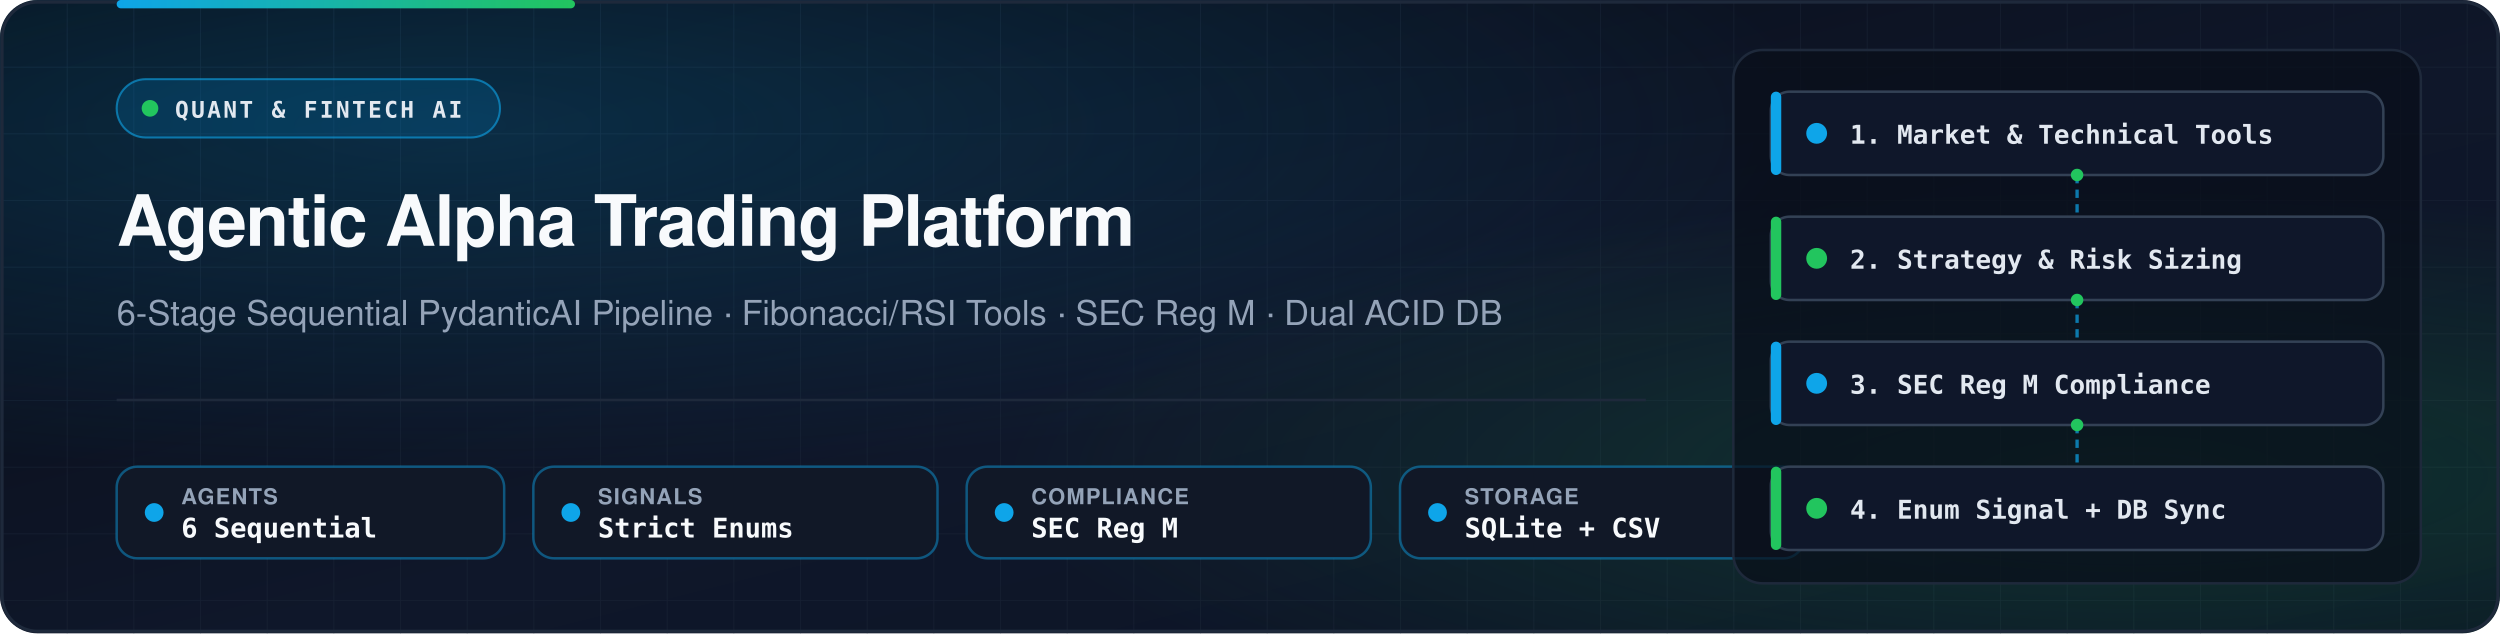
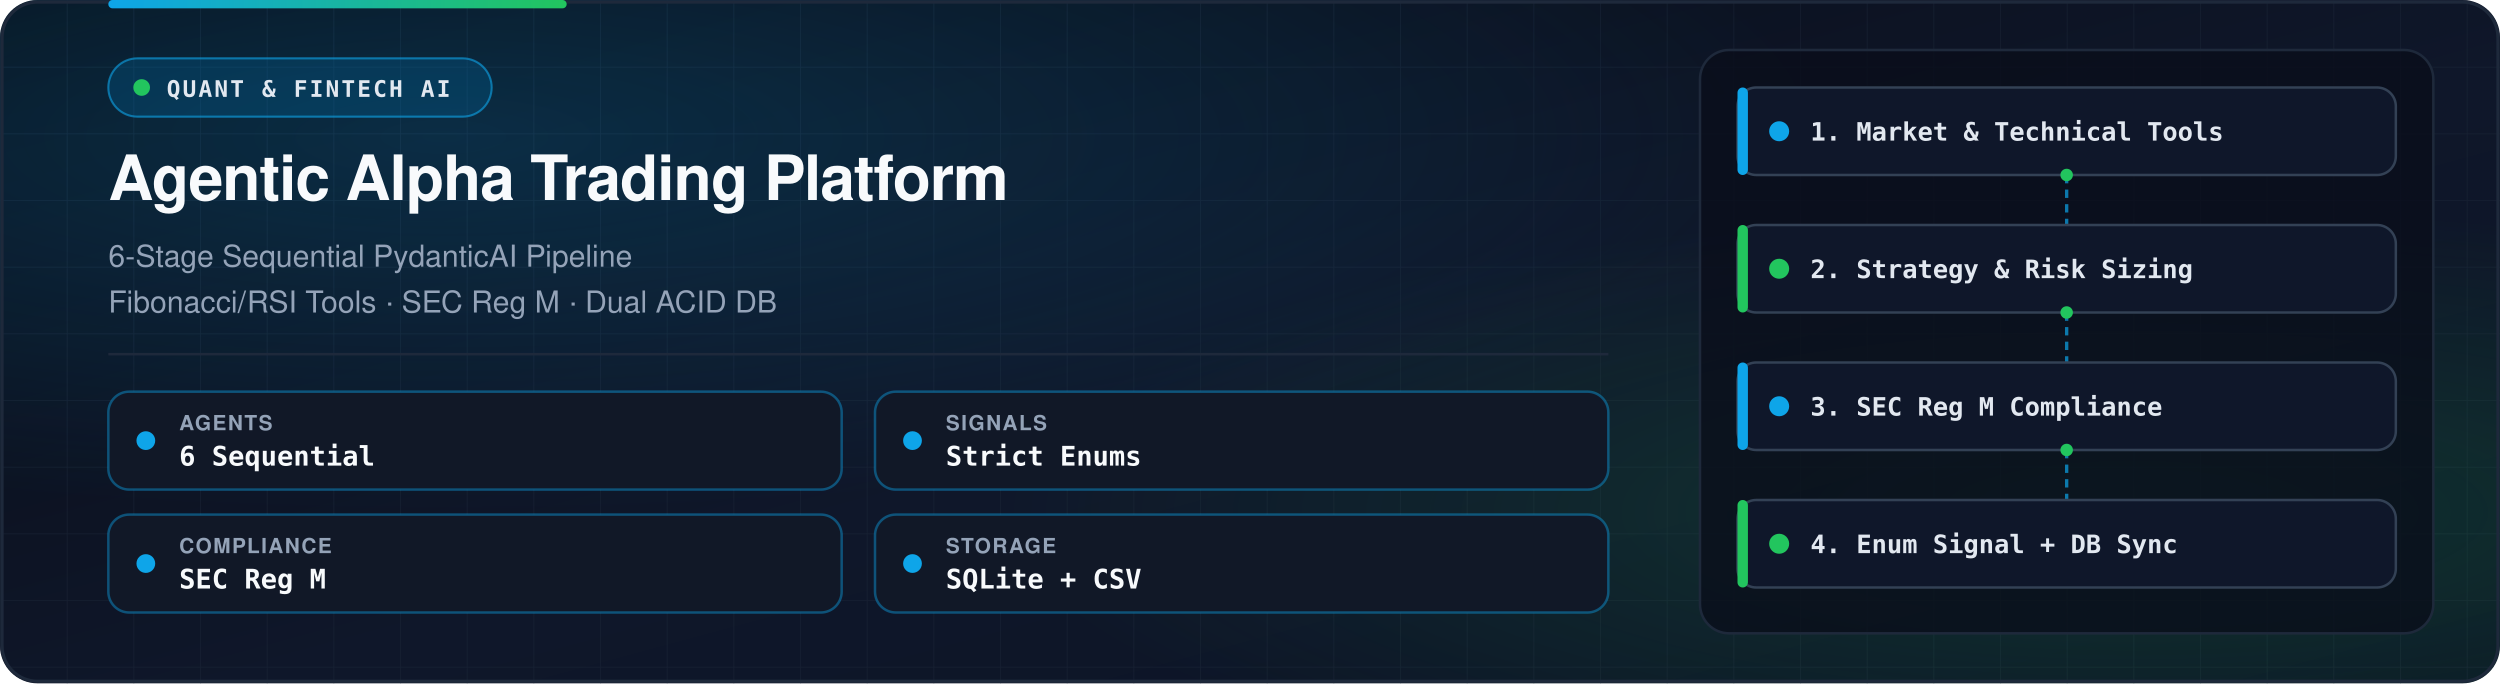
- <svg xmlns="http://www.w3.org/2000/svg" viewBox="0 0 1200 304" width="100%" role="img" aria-label="Agentic Alpha Trading Platform">
+ <svg xmlns="http://www.w3.org/2000/svg" viewBox="0 0 1200 328" width="100%" role="img" aria-label="Agentic Alpha Trading Platform">
  <defs>
    <linearGradient id="bgGrad" x1="0%" y1="0%" x2="100%" y2="100%">
      <stop offset="0%" stop-color="#070B14" />
      <stop offset="55%" stop-color="#0F172A" />
      <stop offset="100%" stop-color="#0B1324" />
    </linearGradient>
    <linearGradient id="accentGrad" x1="0%" y1="0%" x2="100%" y2="0%">
      <stop offset="0%" stop-color="#0EA5E9" />
      <stop offset="100%" stop-color="#22C55E" />
    </linearGradient>
    <radialGradient id="glowA" cx="18%" cy="20%" r="55%">
      <stop offset="0%" stop-color="#0EA5E9" stop-opacity="0.20" />
      <stop offset="100%" stop-color="#0EA5E9" stop-opacity="0" />
    </radialGradient>
    <radialGradient id="glowB" cx="85%" cy="75%" r="45%">
      <stop offset="0%" stop-color="#22C55E" stop-opacity="0.18" />
      <stop offset="100%" stop-color="#22C55E" stop-opacity="0" />
    </radialGradient>
    <pattern id="grid" width="32" height="32" patternUnits="userSpaceOnUse">
      <path d="M 32 0 L 0 0 0 32" fill="none" stroke="#1E293B" stroke-width="0.7" stroke-opacity="0.55" />
    </pattern>
  </defs>
-   <rect width="1200" height="304" rx="18" fill="url(#bgGrad)" />
-   <rect width="1200" height="304" rx="18" fill="url(#grid)" />
-   <rect width="1200" height="304" rx="18" fill="url(#glowA)" />
-   <rect width="1200" height="304" rx="18" fill="url(#glowB)" />
-   <rect x="1" y="1" width="1198" height="302" rx="17" fill="none" stroke="#1E293B" stroke-width="1.5" />
-   <rect x="56" y="0" width="220" height="4" rx="2" fill="url(#accentGrad)" />
-   <g transform="translate(56, 38)">
+   <rect width="1200" height="328" rx="18" fill="url(#bgGrad)" />
+   <rect width="1200" height="328" rx="18" fill="url(#grid)" />
+   <rect width="1200" height="328" rx="18" fill="url(#glowA)" />
+   <rect width="1200" height="328" rx="18" fill="url(#glowB)" />
+   <rect x="1" y="1" width="1198" height="326" rx="17" fill="none" stroke="#1E293B" stroke-width="1.5" />
+   <rect x="52" y="0" width="220" height="4" rx="2" fill="url(#accentGrad)" />
+   <g transform="translate(52, 28)">
    <rect width="184" height="28" rx="14" fill="#0369A1" fill-opacity="0.28" stroke="#0EA5E9" stroke-opacity="0.6" stroke-width="1" />
    <circle cx="16" cy="14" r="4" fill="#22C55E">
      <animate attributeName="opacity" values="1;0.25;1" dur="1.8s" repeatCount="indefinite" />
    </circle>
-     <text x="28" y="18.5" fill="#E2E8F0" font-family="ui-monospace, SFMono-Regular, Menlo, Monaco, Consolas, monospace" font-size="11" font-weight="700" letter-spacing="1.1">QUANT &amp; FINTECH AI</text>
+     <text x="28" y="18.5" fill="#E2E8F0" font-family="ui-monospace, SFMono-Regular, Menlo, Monaco, Consolas, monospace" font-size="11" font-weight="700" letter-spacing="1.0">QUANT &amp; FINTECH AI</text>
  </g>
-   <text x="56" y="118" fill="#F8FAFC" font-family="ui-sans-serif, -apple-system, BlinkMacSystemFont, Segoe UI, Helvetica, Arial, sans-serif" font-size="34" font-weight="800" letter-spacing="-0.6">Agentic Alpha Trading Platform</text>
-   <text x="56" y="156" fill="#94A3B8" font-family="ui-sans-serif, -apple-system, BlinkMacSystemFont, Segoe UI, Helvetica, Arial, sans-serif" font-size="16.5" font-weight="400">6-Stage Sequential PydanticAI Pipeline · Fibonacci/RSI Tools · SEC Reg M · Dual ACID DB</text>
-   <line x1="56" y1="192" x2="790" y2="192" stroke="#1E293B" stroke-width="1.2" />
-   <g transform="translate(56, 224)">
-     <rect width="186" height="44" rx="10" fill="#111827" stroke="#0EA5E9" stroke-opacity="0.45" stroke-width="1.2" />
-     <circle cx="18" cy="22" r="4.5" fill="#0EA5E9">
+   <text x="52" y="96" fill="#F8FAFC" font-family="ui-sans-serif, -apple-system, BlinkMacSystemFont, Segoe UI, Helvetica, Arial, sans-serif" font-size="30" font-weight="800" letter-spacing="-0.5">Agentic Alpha Trading Platform</text>
+   <text x="52" y="128" fill="#94A3B8" font-family="ui-sans-serif, -apple-system, BlinkMacSystemFont, Segoe UI, Helvetica, Arial, sans-serif" font-size="14.5" font-weight="400">6-Stage Sequential PydanticAI Pipeline</text>
+   <text x="52" y="150" fill="#94A3B8" font-family="ui-sans-serif, -apple-system, BlinkMacSystemFont, Segoe UI, Helvetica, Arial, sans-serif" font-size="14.5" font-weight="400">Fibonacci/RSI Tools · SEC Reg M · Dual ACID DB</text>
+   <line x1="52" y1="170" x2="772" y2="170" stroke="#1E293B" stroke-width="1.2" />
+   <g transform="translate(52, 188)">
+     <rect width="352" height="47" rx="10" fill="#111827" stroke="#0EA5E9" stroke-opacity="0.42" stroke-width="1.2" />
+     <circle cx="18" cy="23.5" r="4.5" fill="#0EA5E9">
      <animate attributeName="opacity" values="1;0.35;1" dur="2.2s" repeatCount="indefinite" />
    </circle>
-     <text x="31" y="18" fill="#94A3B8" font-family="ui-sans-serif, -apple-system, BlinkMacSystemFont, Segoe UI, Helvetica, Arial, sans-serif" font-size="10.5" font-weight="600" letter-spacing="0.6">AGENTS</text>
-     <text x="31" y="34" fill="#F8FAFC" font-family="ui-monospace, SFMono-Regular, Menlo, Monaco, Consolas, monospace" font-size="13" font-weight="700">6 Sequential</text>
+     <text x="34" y="18.5" fill="#94A3B8" font-family="ui-sans-serif, -apple-system, BlinkMacSystemFont, Segoe UI, Helvetica, Arial, sans-serif" font-size="10" font-weight="600" letter-spacing="0.7">AGENTS</text>
+     <text x="34" y="35.5" fill="#F8FAFC" font-family="ui-monospace, SFMono-Regular, Menlo, Monaco, Consolas, monospace" font-size="13" font-weight="700">6 Sequential</text>
  </g>
-   <g transform="translate(256, 224)">
-     <rect width="194" height="44" rx="10" fill="#111827" stroke="#0EA5E9" stroke-opacity="0.45" stroke-width="1.2" />
-     <circle cx="18" cy="22" r="4.5" fill="#0EA5E9">
+   <g transform="translate(420, 188)">
+     <rect width="352" height="47" rx="10" fill="#111827" stroke="#0EA5E9" stroke-opacity="0.42" stroke-width="1.2" />
+     <circle cx="18" cy="23.5" r="4.5" fill="#0EA5E9">
      <animate attributeName="opacity" values="1;0.35;1" dur="2.6s" repeatCount="indefinite" />
    </circle>
-     <text x="31" y="18" fill="#94A3B8" font-family="ui-sans-serif, -apple-system, BlinkMacSystemFont, Segoe UI, Helvetica, Arial, sans-serif" font-size="10.5" font-weight="600" letter-spacing="0.6">SIGNALS</text>
-     <text x="31" y="34" fill="#F8FAFC" font-family="ui-monospace, SFMono-Regular, Menlo, Monaco, Consolas, monospace" font-size="13" font-weight="700">Strict Enums</text>
+     <text x="34" y="18.5" fill="#94A3B8" font-family="ui-sans-serif, -apple-system, BlinkMacSystemFont, Segoe UI, Helvetica, Arial, sans-serif" font-size="10" font-weight="600" letter-spacing="0.7">SIGNALS</text>
+     <text x="34" y="35.5" fill="#F8FAFC" font-family="ui-monospace, SFMono-Regular, Menlo, Monaco, Consolas, monospace" font-size="13" font-weight="700">Strict Enums</text>
  </g>
-   <g transform="translate(464, 224)">
-     <rect width="194" height="44" rx="10" fill="#111827" stroke="#0EA5E9" stroke-opacity="0.45" stroke-width="1.2" />
-     <circle cx="18" cy="22" r="4.5" fill="#0EA5E9">
+   <g transform="translate(52, 247)">
+     <rect width="352" height="47" rx="10" fill="#111827" stroke="#0EA5E9" stroke-opacity="0.42" stroke-width="1.2" />
+     <circle cx="18" cy="23.5" r="4.5" fill="#0EA5E9">
      <animate attributeName="opacity" values="1;0.35;1" dur="3.0s" repeatCount="indefinite" />
    </circle>
-     <text x="31" y="18" fill="#94A3B8" font-family="ui-sans-serif, -apple-system, BlinkMacSystemFont, Segoe UI, Helvetica, Arial, sans-serif" font-size="10.5" font-weight="600" letter-spacing="0.6">COMPLIANCE</text>
-     <text x="31" y="34" fill="#F8FAFC" font-family="ui-monospace, SFMono-Regular, Menlo, Monaco, Consolas, monospace" font-size="13" font-weight="700">SEC Reg M</text>
+     <text x="34" y="18.5" fill="#94A3B8" font-family="ui-sans-serif, -apple-system, BlinkMacSystemFont, Segoe UI, Helvetica, Arial, sans-serif" font-size="10" font-weight="600" letter-spacing="0.7">COMPLIANCE</text>
+     <text x="34" y="35.5" fill="#F8FAFC" font-family="ui-monospace, SFMono-Regular, Menlo, Monaco, Consolas, monospace" font-size="13" font-weight="700">SEC Reg M</text>
  </g>
-   <g transform="translate(672, 224)">
-     <rect width="194" height="44" rx="10" fill="#111827" stroke="#0EA5E9" stroke-opacity="0.45" stroke-width="1.2" />
-     <circle cx="18" cy="22" r="4.5" fill="#0EA5E9">
+   <g transform="translate(420, 247)">
+     <rect width="352" height="47" rx="10" fill="#111827" stroke="#0EA5E9" stroke-opacity="0.42" stroke-width="1.2" />
+     <circle cx="18" cy="23.5" r="4.5" fill="#0EA5E9">
      <animate attributeName="opacity" values="1;0.35;1" dur="3.4s" repeatCount="indefinite" />
    </circle>
-     <text x="31" y="18" fill="#94A3B8" font-family="ui-sans-serif, -apple-system, BlinkMacSystemFont, Segoe UI, Helvetica, Arial, sans-serif" font-size="10.5" font-weight="600" letter-spacing="0.6">STORAGE</text>
-     <text x="31" y="34" fill="#F8FAFC" font-family="ui-monospace, SFMono-Regular, Menlo, Monaco, Consolas, monospace" font-size="13" font-weight="700">SQLite + CSV</text>
+     <text x="34" y="18.5" fill="#94A3B8" font-family="ui-sans-serif, -apple-system, BlinkMacSystemFont, Segoe UI, Helvetica, Arial, sans-serif" font-size="10" font-weight="600" letter-spacing="0.7">STORAGE</text>
+     <text x="34" y="35.5" fill="#F8FAFC" font-family="ui-monospace, SFMono-Regular, Menlo, Monaco, Consolas, monospace" font-size="13" font-weight="700">SQLite + CSV</text>
  </g>
-   <rect x="832" y="24" width="330" height="256" rx="14" fill="#090E1A" fill-opacity="0.72" stroke="#1E293B" stroke-width="1.2" />
-   <g transform="translate(850, 44)">
-     <rect width="294" height="40" rx="9" fill="#0F172A" stroke="#334155" stroke-width="1.2" />
-     <rect x="0" y="0" width="5" height="40" rx="2.5" fill="#0EA5E9" />
-     <circle cx="22" cy="20" r="5" fill="#0EA5E9">
-       <animate attributeName="r" values="4;6;4" dur="2.4s" begin="0.0s" repeatCount="indefinite" />
+   <rect x="816" y="24" width="352" height="280" rx="14" fill="#090E1A" fill-opacity="0.78" stroke="#1E293B" stroke-width="1.2" />
+   <g transform="translate(834, 42)">
+     <rect width="316" height="42" rx="9" fill="#0F172A" stroke="#334155" stroke-width="1.2" />
+     <rect x="0" y="0" width="5" height="42" rx="2.5" fill="#0EA5E9" />
+     <circle cx="20" cy="21" r="4.8" fill="#0EA5E9">
+       <animate attributeName="r" values="3.8;5.8;3.8" dur="2.4s" begin="0.0s" repeatCount="indefinite" />
    </circle>
-     <text x="38" y="25" fill="#E2E8F0" font-family="ui-monospace, SFMono-Regular, Menlo, Monaco, Consolas, monospace" font-size="12.5" font-weight="600">1. Market &amp; Technical Tools</text>
+     <text x="35" y="25.5" fill="#E2E8F0" font-family="ui-monospace, SFMono-Regular, Menlo, Monaco, Consolas, monospace" font-size="12.2" font-weight="600">1. Market &amp; Technical Tools</text>
  </g>
-   <line x1="997" y1="84" x2="997" y2="104" stroke="#0EA5E9" stroke-width="1.6" stroke-dasharray="4 3" stroke-opacity="0.7" />
-   <circle cx="997" cy="84" r="3" fill="#22C55E">
-     <animate attributeName="cy" values="84;104" dur="1.4s" begin="0.00s" repeatCount="indefinite" />
+   <line x1="992" y1="84" x2="992" y2="108" stroke="#0EA5E9" stroke-width="1.6" stroke-dasharray="4 3" stroke-opacity="0.7" />
+   <circle cx="992" cy="84" r="3" fill="#22C55E">
+     <animate attributeName="cy" values="84;108" dur="1.4s" begin="0.00s" repeatCount="indefinite" />
  </circle>
-   <g transform="translate(850, 104)">
-     <rect width="294" height="40" rx="9" fill="#0F172A" stroke="#334155" stroke-width="1.2" />
-     <rect x="0" y="0" width="5" height="40" rx="2.5" fill="#22C55E" />
-     <circle cx="22" cy="20" r="5" fill="#22C55E">
-       <animate attributeName="r" values="4;6;4" dur="2.4s" begin="0.5s" repeatCount="indefinite" />
+   <g transform="translate(834, 108)">
+     <rect width="316" height="42" rx="9" fill="#0F172A" stroke="#334155" stroke-width="1.2" />
+     <rect x="0" y="0" width="5" height="42" rx="2.5" fill="#22C55E" />
+     <circle cx="20" cy="21" r="4.8" fill="#22C55E">
+       <animate attributeName="r" values="3.8;5.8;3.8" dur="2.4s" begin="0.5s" repeatCount="indefinite" />
    </circle>
-     <text x="38" y="25" fill="#E2E8F0" font-family="ui-monospace, SFMono-Regular, Menlo, Monaco, Consolas, monospace" font-size="12.5" font-weight="600">2. Strategy &amp; Risk Sizing</text>
+     <text x="35" y="25.5" fill="#E2E8F0" font-family="ui-monospace, SFMono-Regular, Menlo, Monaco, Consolas, monospace" font-size="12.2" font-weight="600">2. Strategy &amp; Risk Sizing</text>
  </g>
-   <line x1="997" y1="144" x2="997" y2="164" stroke="#0EA5E9" stroke-width="1.6" stroke-dasharray="4 3" stroke-opacity="0.7" />
-   <circle cx="997" cy="144" r="3" fill="#22C55E">
-     <animate attributeName="cy" values="144;164" dur="1.4s" begin="0.45s" repeatCount="indefinite" />
+   <line x1="992" y1="150" x2="992" y2="174" stroke="#0EA5E9" stroke-width="1.6" stroke-dasharray="4 3" stroke-opacity="0.7" />
+   <circle cx="992" cy="150" r="3" fill="#22C55E">
+     <animate attributeName="cy" values="150;174" dur="1.4s" begin="0.45s" repeatCount="indefinite" />
  </circle>
-   <g transform="translate(850, 164)">
-     <rect width="294" height="40" rx="9" fill="#0F172A" stroke="#334155" stroke-width="1.2" />
-     <rect x="0" y="0" width="5" height="40" rx="2.5" fill="#0EA5E9" />
-     <circle cx="22" cy="20" r="5" fill="#0EA5E9">
-       <animate attributeName="r" values="4;6;4" dur="2.4s" begin="1.0s" repeatCount="indefinite" />
+   <g transform="translate(834, 174)">
+     <rect width="316" height="42" rx="9" fill="#0F172A" stroke="#334155" stroke-width="1.2" />
+     <rect x="0" y="0" width="5" height="42" rx="2.5" fill="#0EA5E9" />
+     <circle cx="20" cy="21" r="4.8" fill="#0EA5E9">
+       <animate attributeName="r" values="3.8;5.8;3.8" dur="2.4s" begin="1.0s" repeatCount="indefinite" />
    </circle>
-     <text x="38" y="25" fill="#E2E8F0" font-family="ui-monospace, SFMono-Regular, Menlo, Monaco, Consolas, monospace" font-size="12.5" font-weight="600">3. SEC Reg M Compliance</text>
+     <text x="35" y="25.5" fill="#E2E8F0" font-family="ui-monospace, SFMono-Regular, Menlo, Monaco, Consolas, monospace" font-size="12.2" font-weight="600">3. SEC Reg M Compliance</text>
  </g>
-   <line x1="997" y1="204" x2="997" y2="224" stroke="#0EA5E9" stroke-width="1.6" stroke-dasharray="4 3" stroke-opacity="0.7" />
-   <circle cx="997" cy="204" r="3" fill="#22C55E">
-     <animate attributeName="cy" values="204;224" dur="1.4s" begin="0.90s" repeatCount="indefinite" />
+   <line x1="992" y1="216" x2="992" y2="240" stroke="#0EA5E9" stroke-width="1.6" stroke-dasharray="4 3" stroke-opacity="0.7" />
+   <circle cx="992" cy="216" r="3" fill="#22C55E">
+     <animate attributeName="cy" values="216;240" dur="1.4s" begin="0.90s" repeatCount="indefinite" />
  </circle>
-   <g transform="translate(850, 224)">
-     <rect width="294" height="40" rx="9" fill="#0F172A" stroke="#334155" stroke-width="1.2" />
-     <rect x="0" y="0" width="5" height="40" rx="2.5" fill="#22C55E" />
-     <circle cx="22" cy="20" r="5" fill="#22C55E">
-       <animate attributeName="r" values="4;6;4" dur="2.4s" begin="1.5s" repeatCount="indefinite" />
+   <g transform="translate(834, 240)">
+     <rect width="316" height="42" rx="9" fill="#0F172A" stroke="#334155" stroke-width="1.2" />
+     <rect x="0" y="0" width="5" height="42" rx="2.5" fill="#22C55E" />
+     <circle cx="20" cy="21" r="4.8" fill="#22C55E">
+       <animate attributeName="r" values="3.8;5.8;3.8" dur="2.4s" begin="1.5s" repeatCount="indefinite" />
    </circle>
-     <text x="38" y="25" fill="#E2E8F0" font-family="ui-monospace, SFMono-Regular, Menlo, Monaco, Consolas, monospace" font-size="12.5" font-weight="600">4. Enum Signal + DB Sync</text>
+     <text x="35" y="25.5" fill="#E2E8F0" font-family="ui-monospace, SFMono-Regular, Menlo, Monaco, Consolas, monospace" font-size="12.2" font-weight="600">4. Enum Signal + DB Sync</text>
  </g>
</svg>
